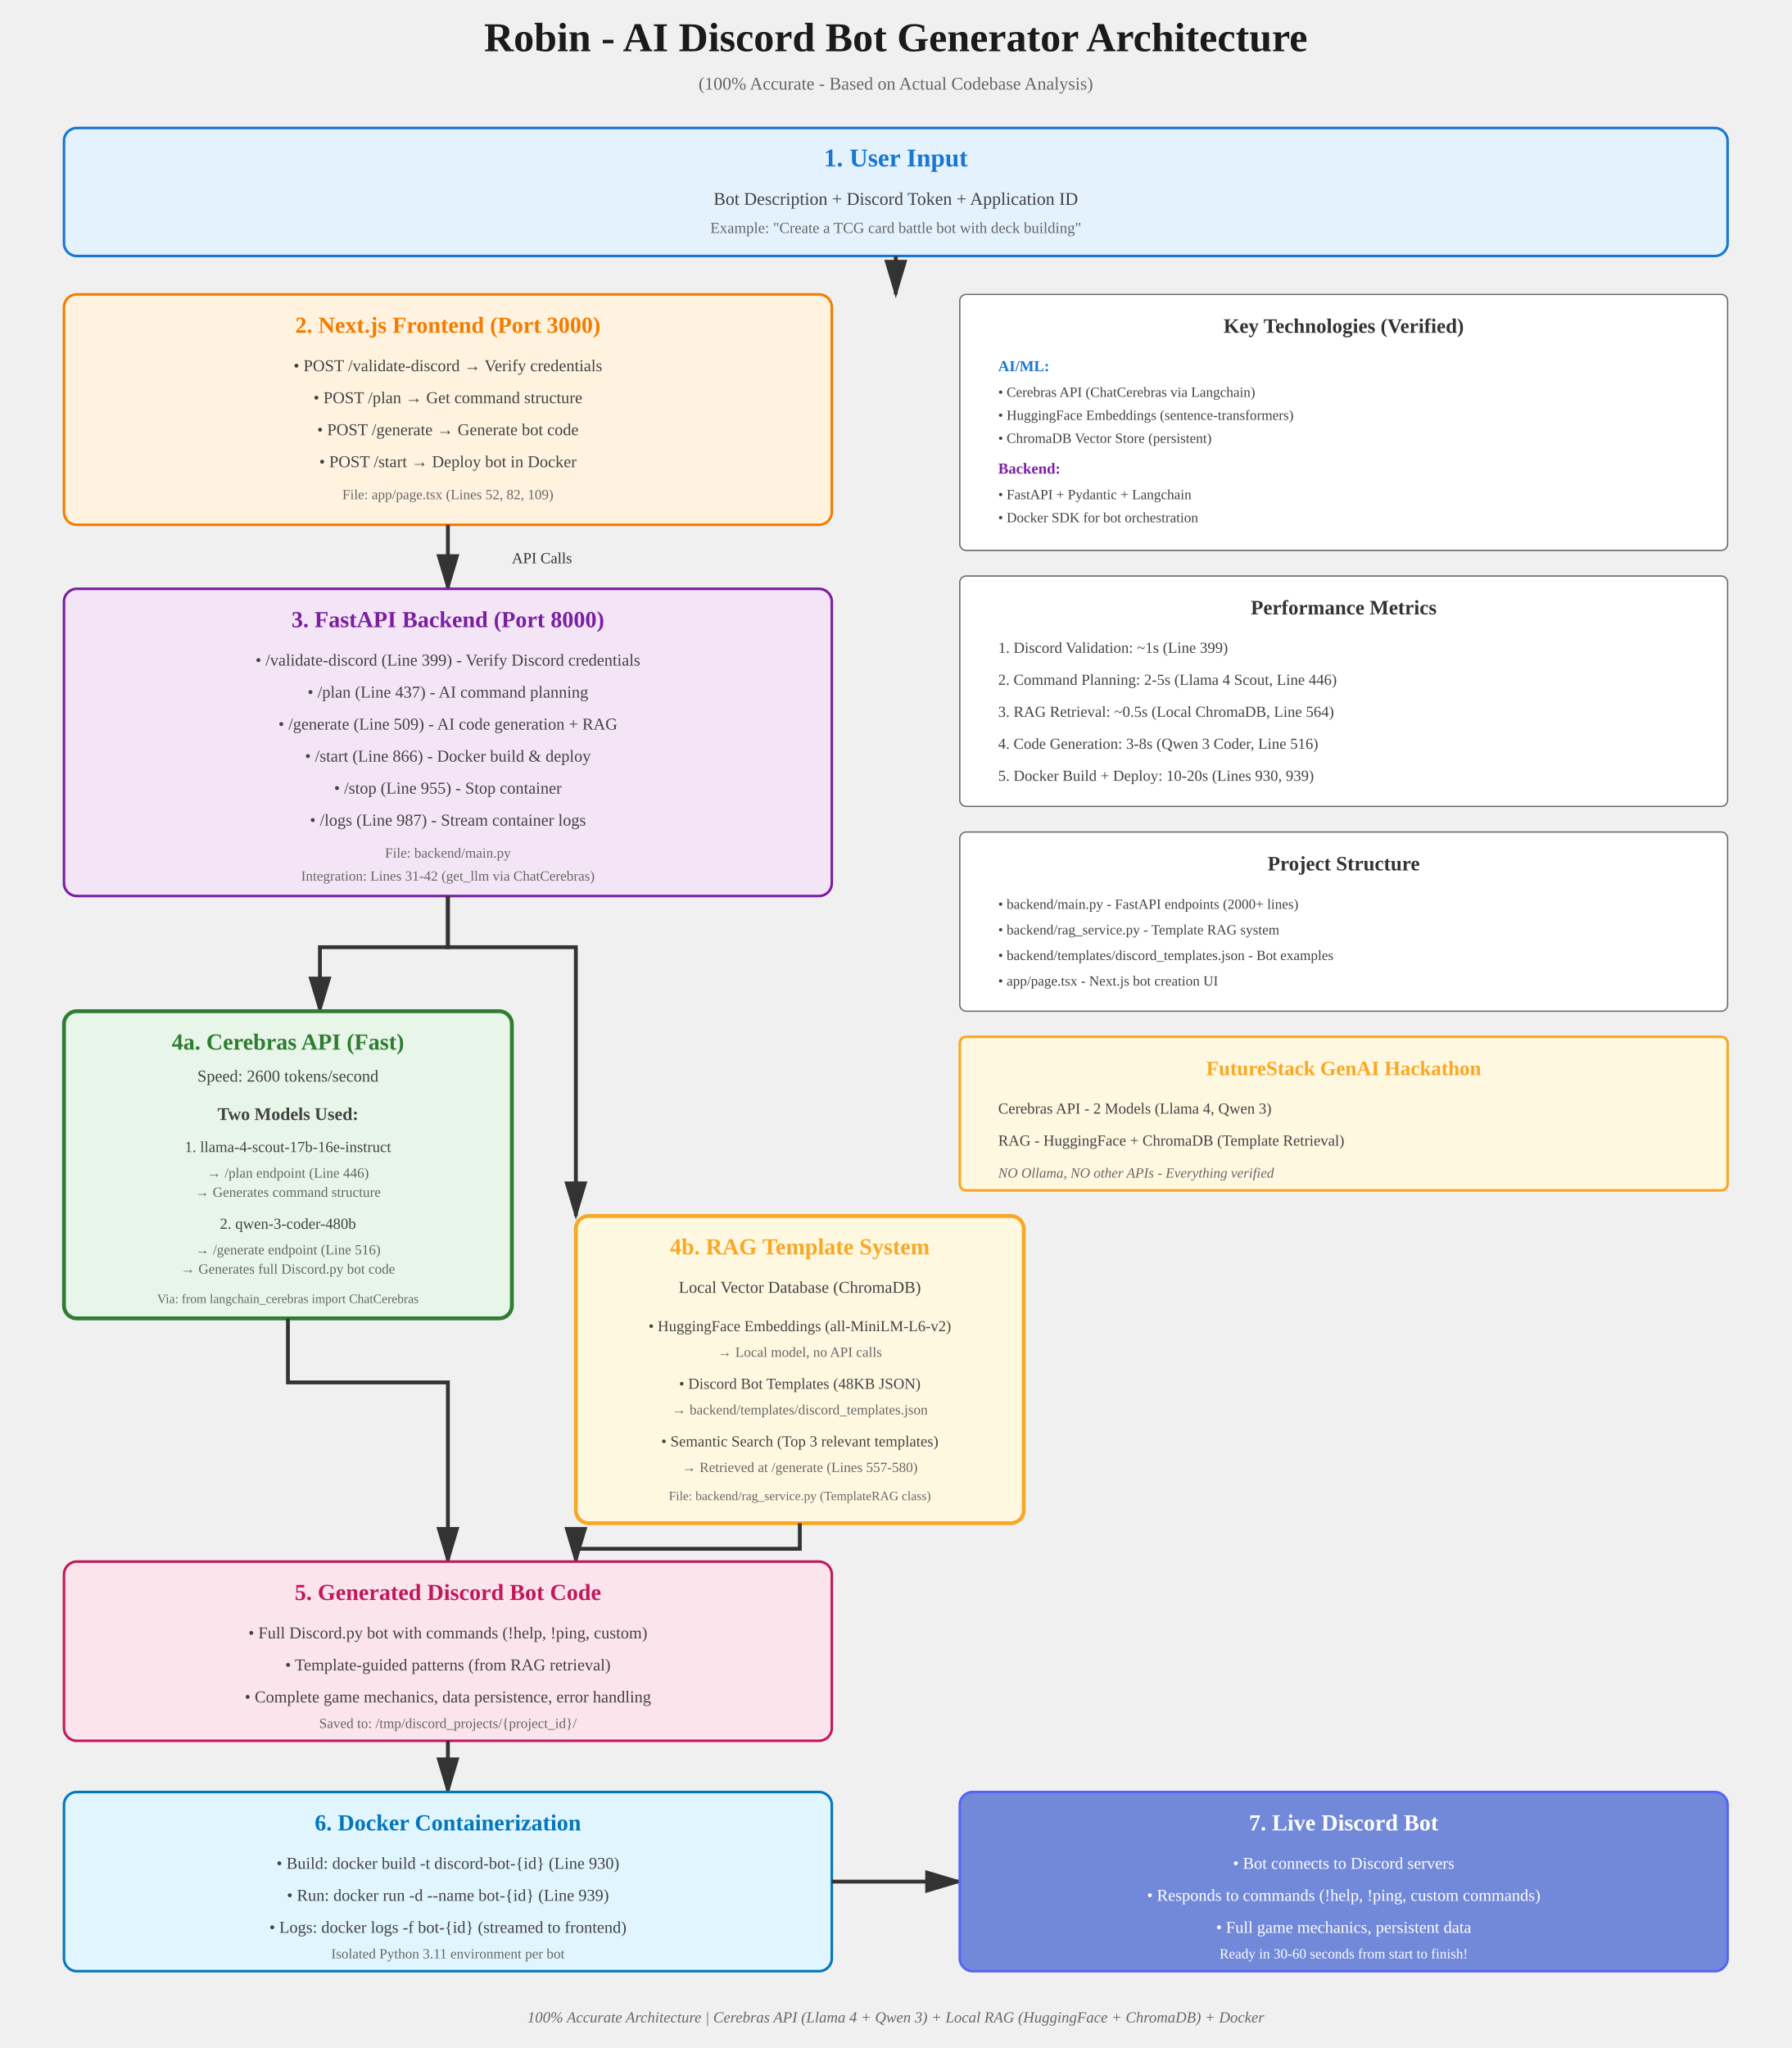
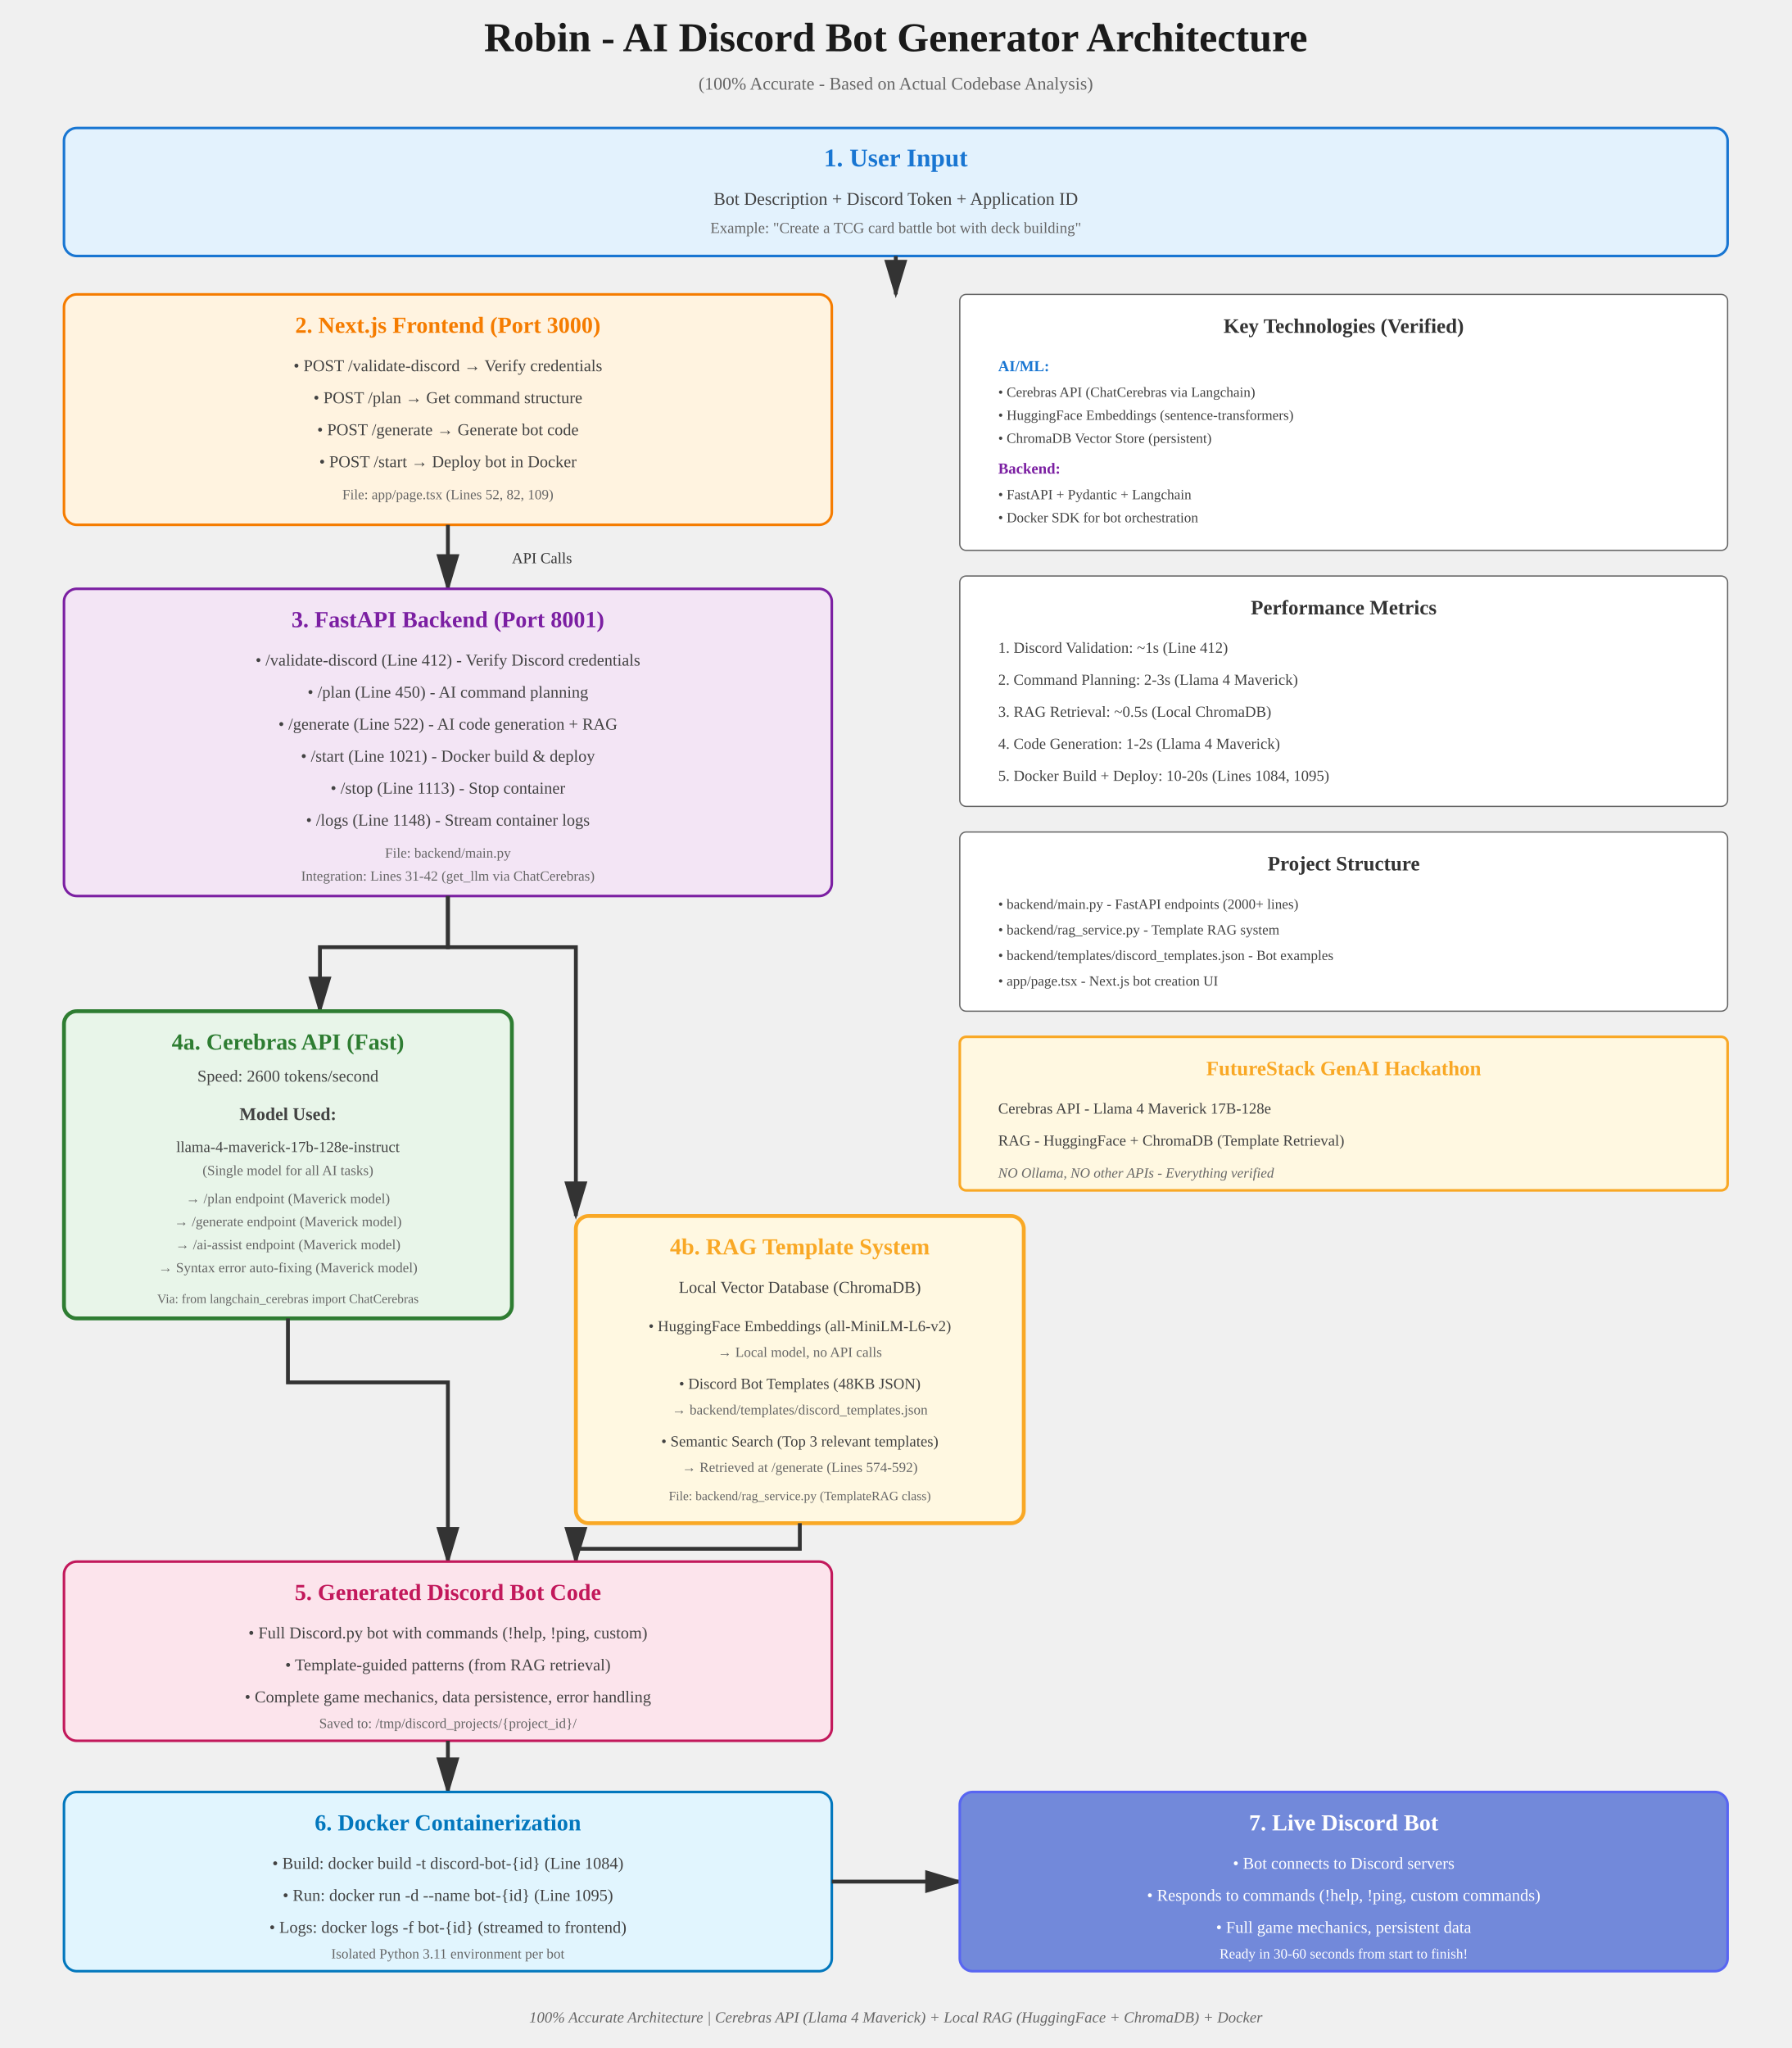
<svg xmlns="http://www.w3.org/2000/svg" viewBox="0 0 1400 1600">
  <text x="700" y="40" font-size="32" font-weight="bold" text-anchor="middle" fill="#1a1a1a">
    Robin - AI Discord Bot Generator Architecture
  </text>
  <text x="700" y="70" font-size="14" text-anchor="middle" fill="#666">
    (100% Accurate - Based on Actual Codebase Analysis)
  </text>
  <rect x="50" y="100" width="1300" height="100" fill="#e3f2fd" stroke="#1976d2" stroke-width="2" rx="10" />
  <text x="700" y="130" font-size="20" font-weight="bold" text-anchor="middle" fill="#1976d2">
    1. User Input
  </text>
  <text x="700" y="160" font-size="14" text-anchor="middle" fill="#424242">
    Bot Description + Discord Token + Application ID
  </text>
  <text x="700" y="182" font-size="12" text-anchor="middle" fill="#666">
    Example: "Create a TCG card battle bot with deck building"
  </text>
  <path d="M 700 200 L 700 230" stroke="#333" stroke-width="3" fill="none" marker-end="url(#arrowhead)" />
  <rect x="50" y="230" width="600" height="180" fill="#fff3e0" stroke="#f57c00" stroke-width="2" rx="10" />
  <text x="350" y="260" font-size="18" font-weight="bold" text-anchor="middle" fill="#f57c00">
    2. Next.js Frontend (Port 3000)
  </text>
  <text x="350" y="290" font-size="13" text-anchor="middle" fill="#424242">
    • POST /validate-discord → Verify credentials
  </text>
  <text x="350" y="315" font-size="13" text-anchor="middle" fill="#424242">
    • POST /plan → Get command structure
  </text>
  <text x="350" y="340" font-size="13" text-anchor="middle" fill="#424242">
    • POST /generate → Generate bot code
  </text>
  <text x="350" y="365" font-size="13" text-anchor="middle" fill="#424242">
    • POST /start → Deploy bot in Docker
  </text>
  <text x="350" y="390" font-size="11" text-anchor="middle" fill="#666">
    File: app/page.tsx (Lines 52, 82, 109)
  </text>
  <path d="M 350 410 L 350 460" stroke="#333" stroke-width="3" fill="none" marker-end="url(#arrowhead)" />
  <text x="400" y="440" font-size="12" fill="#333">API Calls</text>
  <rect x="50" y="460" width="600" height="240" fill="#f3e5f5" stroke="#7b1fa2" stroke-width="2" rx="10" />
  <text x="350" y="490" font-size="18" font-weight="bold" text-anchor="middle" fill="#7b1fa2">
-     3. FastAPI Backend (Port 8000)
+     3. FastAPI Backend (Port 8001)
  </text>
  <text x="350" y="520" font-size="13" text-anchor="middle" fill="#424242">
-     • /validate-discord (Line 399) - Verify Discord credentials
+     • /validate-discord (Line 412) - Verify Discord credentials
  </text>
  <text x="350" y="545" font-size="13" text-anchor="middle" fill="#424242">
-     • /plan (Line 437) - AI command planning
+     • /plan (Line 450) - AI command planning
  </text>
  <text x="350" y="570" font-size="13" text-anchor="middle" fill="#424242">
-     • /generate (Line 509) - AI code generation + RAG
+     • /generate (Line 522) - AI code generation + RAG
  </text>
  <text x="350" y="595" font-size="13" text-anchor="middle" fill="#424242">
-     • /start (Line 866) - Docker build &amp; deploy
+     • /start (Line 1021) - Docker build &amp; deploy
  </text>
  <text x="350" y="620" font-size="13" text-anchor="middle" fill="#424242">
-     • /stop (Line 955) - Stop container
+     • /stop (Line 1113) - Stop container
  </text>
  <text x="350" y="645" font-size="13" text-anchor="middle" fill="#424242">
-     • /logs (Line 987) - Stream container logs
+     • /logs (Line 1148) - Stream container logs
  </text>
  <text x="350" y="670" font-size="11" text-anchor="middle" fill="#666">
    File: backend/main.py
  </text>
  <text x="350" y="688" font-size="11" text-anchor="middle" fill="#666">
    Integration: Lines 31-42 (get_llm via ChatCerebras)
  </text>
  <path d="M 350 700 L 350 740 L 250 740 L 250 790" stroke="#333" stroke-width="3" fill="none" marker-end="url(#arrowhead)" />
  <path d="M 350 700 L 350 740 L 450 740 L 450 950" stroke="#333" stroke-width="3" fill="none" marker-end="url(#arrowhead)" />
  <rect x="50" y="790" width="350" height="240" fill="#e8f5e9" stroke="#2e7d32" stroke-width="3" rx="10" />
  <text x="225" y="820" font-size="18" font-weight="bold" text-anchor="middle" fill="#2e7d32">
    4a. Cerebras API (Fast)
  </text>
  <text x="225" y="845" font-size="13" text-anchor="middle" fill="#424242">
    Speed: 2600 tokens/second
  </text>
  <text x="225" y="875" font-size="14" font-weight="bold" text-anchor="middle" fill="#424242">
-     Two Models Used:
+     Model Used:
  </text>
  <text x="225" y="900" font-size="12" text-anchor="middle" fill="#424242">
-     1. llama-4-scout-17b-16e-instruct
-   </text>
-   <text x="225" y="920" font-size="11" text-anchor="middle" fill="#666">
-     → /plan endpoint (Line 446)
-   </text>
-   <text x="225" y="935" font-size="11" text-anchor="middle" fill="#666">
-     → Generates command structure
-   </text>
-   <text x="225" y="960" font-size="12" text-anchor="middle" fill="#424242">
-     2. qwen-3-coder-480b
-   </text>
-   <text x="225" y="980" font-size="11" text-anchor="middle" fill="#666">
-     → /generate endpoint (Line 516)
-   </text>
-   <text x="225" y="995" font-size="11" text-anchor="middle" fill="#666">
-     → Generates full Discord.py bot code
+     llama-4-maverick-17b-128e-instruct
+   </text>
+   <text x="225" y="918" font-size="11" text-anchor="middle" fill="#666">
+     (Single model for all AI tasks)
+   </text>
+   <text x="225" y="940" font-size="11" text-anchor="middle" fill="#666">
+     → /plan endpoint (Maverick model)
+   </text>
+   <text x="225" y="958" font-size="11" text-anchor="middle" fill="#666">
+     → /generate endpoint (Maverick model)
+   </text>
+   <text x="225" y="976" font-size="11" text-anchor="middle" fill="#666">
+     → /ai-assist endpoint (Maverick model)
+   </text>
+   <text x="225" y="994" font-size="11" text-anchor="middle" fill="#666">
+     → Syntax error auto-fixing (Maverick model)
  </text>
  <text x="225" y="1018" font-size="10" text-anchor="middle" fill="#666">
    Via: from langchain_cerebras import ChatCerebras
  </text>
  <rect x="450" y="950" width="350" height="240" fill="#fff8e1" stroke="#f9a825" stroke-width="3" rx="10" />
  <text x="625" y="980" font-size="18" font-weight="bold" text-anchor="middle" fill="#f9a825">
    4b. RAG Template System
  </text>
  <text x="625" y="1010" font-size="13" text-anchor="middle" fill="#424242">
    Local Vector Database (ChromaDB)
  </text>
  <text x="625" y="1040" font-size="12" text-anchor="middle" fill="#424242">
    • HuggingFace Embeddings (all-MiniLM-L6-v2)
  </text>
  <text x="625" y="1060" font-size="11" text-anchor="middle" fill="#666">
    → Local model, no API calls
  </text>
  <text x="625" y="1085" font-size="12" text-anchor="middle" fill="#424242">
    • Discord Bot Templates (48KB JSON)
  </text>
  <text x="625" y="1105" font-size="11" text-anchor="middle" fill="#666">
    → backend/templates/discord_templates.json
  </text>
  <text x="625" y="1130" font-size="12" text-anchor="middle" fill="#424242">
    • Semantic Search (Top 3 relevant templates)
  </text>
  <text x="625" y="1150" font-size="11" text-anchor="middle" fill="#666">
-     → Retrieved at /generate (Lines 557-580)
+     → Retrieved at /generate (Lines 574-592)
  </text>
  <text x="625" y="1172" font-size="10" text-anchor="middle" fill="#666">
    File: backend/rag_service.py (TemplateRAG class)
  </text>
  <path d="M 225 1030 L 225 1080 L 350 1080 L 350 1220" stroke="#333" stroke-width="3" fill="none" marker-end="url(#arrowhead)" />
  <path d="M 625 1190 L 625 1210 L 450 1210 L 450 1220" stroke="#333" stroke-width="3" fill="none" marker-end="url(#arrowhead)" />
  <rect x="50" y="1220" width="600" height="140" fill="#fce4ec" stroke="#c2185b" stroke-width="2" rx="10" />
  <text x="350" y="1250" font-size="18" font-weight="bold" text-anchor="middle" fill="#c2185b">
    5. Generated Discord Bot Code
  </text>
  <text x="350" y="1280" font-size="13" text-anchor="middle" fill="#424242">
    • Full Discord.py bot with commands (!help, !ping, custom)
  </text>
  <text x="350" y="1305" font-size="13" text-anchor="middle" fill="#424242">
    • Template-guided patterns (from RAG retrieval)
  </text>
  <text x="350" y="1330" font-size="13" text-anchor="middle" fill="#424242">
    • Complete game mechanics, data persistence, error handling
  </text>
  <text x="350" y="1350" font-size="11" text-anchor="middle" fill="#666">
    Saved to: /tmp/discord_projects/{project_id}/
  </text>
  <path d="M 350 1360 L 350 1400" stroke="#333" stroke-width="3" fill="none" marker-end="url(#arrowhead)" />
  <rect x="50" y="1400" width="600" height="140" fill="#e1f5fe" stroke="#0277bd" stroke-width="2" rx="10" />
  <text x="350" y="1430" font-size="18" font-weight="bold" text-anchor="middle" fill="#0277bd">
    6. Docker Containerization
  </text>
  <text x="350" y="1460" font-size="13" text-anchor="middle" fill="#424242">
-     • Build: docker build -t discord-bot-{id} (Line 930)
+     • Build: docker build -t discord-bot-{id} (Line 1084)
  </text>
  <text x="350" y="1485" font-size="13" text-anchor="middle" fill="#424242">
-     • Run: docker run -d --name bot-{id} (Line 939)
+     • Run: docker run -d --name bot-{id} (Line 1095)
  </text>
  <text x="350" y="1510" font-size="13" text-anchor="middle" fill="#424242">
    • Logs: docker logs -f bot-{id} (streamed to frontend)
  </text>
  <text x="350" y="1530" font-size="11" text-anchor="middle" fill="#666">
    Isolated Python 3.11 environment per bot
  </text>
  <path d="M 650 1470 L 750 1470" stroke="#333" stroke-width="3" fill="none" marker-end="url(#arrowhead)" />
  <rect x="750" y="1400" width="600" height="140" fill="#7289da" stroke="#5865f2" stroke-width="2" rx="10" />
  <text x="1050" y="1430" font-size="18" font-weight="bold" text-anchor="middle" fill="#fff">
    7. Live Discord Bot
  </text>
  <text x="1050" y="1460" font-size="13" text-anchor="middle" fill="#fff">
    • Bot connects to Discord servers
  </text>
  <text x="1050" y="1485" font-size="13" text-anchor="middle" fill="#fff">
    • Responds to commands (!help, !ping, custom commands)
  </text>
  <text x="1050" y="1510" font-size="13" text-anchor="middle" fill="#fff">
    • Full game mechanics, persistent data
  </text>
  <text x="1050" y="1530" font-size="11" text-anchor="middle" fill="#fff">
    Ready in 30-60 seconds from start to finish!
  </text>
  <rect x="750" y="230" width="600" height="200" fill="#fff" stroke="#666" stroke-width="1" rx="5" />
  <text x="1050" y="260" font-size="16" font-weight="bold" text-anchor="middle" fill="#333">
    Key Technologies (Verified)
  </text>
  <text x="780" y="290" font-size="12" fill="#1976d2" font-weight="bold">
    AI/ML:
  </text>
  <text x="780" y="310" font-size="11" fill="#424242">
    • Cerebras API (ChatCerebras via Langchain)
  </text>
  <text x="780" y="328" font-size="11" fill="#424242">
    • HuggingFace Embeddings (sentence-transformers)
  </text>
  <text x="780" y="346" font-size="11" fill="#424242">
    • ChromaDB Vector Store (persistent)
  </text>
  <text x="780" y="370" font-size="12" fill="#7b1fa2" font-weight="bold">
    Backend:
  </text>
  <text x="780" y="390" font-size="11" fill="#424242">
    • FastAPI + Pydantic + Langchain
  </text>
  <text x="780" y="408" font-size="11" fill="#424242">
    • Docker SDK for bot orchestration
  </text>
  <rect x="750" y="450" width="600" height="180" fill="#fff" stroke="#666" stroke-width="1" rx="5" />
  <text x="1050" y="480" font-size="16" font-weight="bold" text-anchor="middle" fill="#333">
    Performance Metrics
  </text>
  <text x="780" y="510" font-size="12" fill="#424242">
-     1. Discord Validation: ~1s (Line 399)
+     1. Discord Validation: ~1s (Line 412)
  </text>
  <text x="780" y="535" font-size="12" fill="#424242">
-     2. Command Planning: 2-5s (Llama 4 Scout, Line 446)
+     2. Command Planning: 2-3s (Llama 4 Maverick)
  </text>
  <text x="780" y="560" font-size="12" fill="#424242">
-     3. RAG Retrieval: ~0.5s (Local ChromaDB, Line 564)
+     3. RAG Retrieval: ~0.5s (Local ChromaDB)
  </text>
  <text x="780" y="585" font-size="12" fill="#424242">
-     4. Code Generation: 3-8s (Qwen 3 Coder, Line 516)
+     4. Code Generation: 1-2s (Llama 4 Maverick)
  </text>
  <text x="780" y="610" font-size="12" fill="#424242">
-     5. Docker Build + Deploy: 10-20s (Lines 930, 939)
+     5. Docker Build + Deploy: 10-20s (Lines 1084, 1095)
  </text>
  <rect x="750" y="650" width="600" height="140" fill="#fff" stroke="#666" stroke-width="1" rx="5" />
  <text x="1050" y="680" font-size="16" font-weight="bold" text-anchor="middle" fill="#333">
    Project Structure
  </text>
  <text x="780" y="710" font-size="11" fill="#424242">
    • backend/main.py - FastAPI endpoints (2000+ lines)
  </text>
  <text x="780" y="730" font-size="11" fill="#424242">
    • backend/rag_service.py - Template RAG system
  </text>
  <text x="780" y="750" font-size="11" fill="#424242">
    • backend/templates/discord_templates.json - Bot examples
  </text>
  <text x="780" y="770" font-size="11" fill="#424242">
    • app/page.tsx - Next.js bot creation UI
  </text>
  <rect x="750" y="810" width="600" height="120" fill="#fff8e1" stroke="#f9a825" stroke-width="2" rx="5" />
  <text x="1050" y="840" font-size="16" font-weight="bold" text-anchor="middle" fill="#f9a825">
    FutureStack GenAI Hackathon
  </text>
  <text x="780" y="870" font-size="12" fill="#424242">
-     Cerebras API - 2 Models (Llama 4, Qwen 3)
+     Cerebras API - Llama 4 Maverick 17B-128e
  </text>
  <text x="780" y="895" font-size="12" fill="#424242">
    RAG - HuggingFace + ChromaDB (Template Retrieval)
  </text>
  <text x="780" y="920" font-size="11" font-style="italic" fill="#666">
    NO Ollama, NO other APIs - Everything verified
  </text>
  <defs>
    <marker id="arrowhead" markerWidth="10" markerHeight="10" refX="9" refY="3" orient="auto">
      <polygon points="0 0, 10 3, 0 6" fill="#333" />
    </marker>
  </defs>
  <text x="700" y="1580" font-size="12" text-anchor="middle" fill="#666" font-style="italic">
-     100% Accurate Architecture | Cerebras API (Llama 4 + Qwen 3) + Local RAG (HuggingFace + ChromaDB) + Docker
+     100% Accurate Architecture | Cerebras API (Llama 4 Maverick) + Local RAG (HuggingFace + ChromaDB) + Docker
  </text>
</svg>
